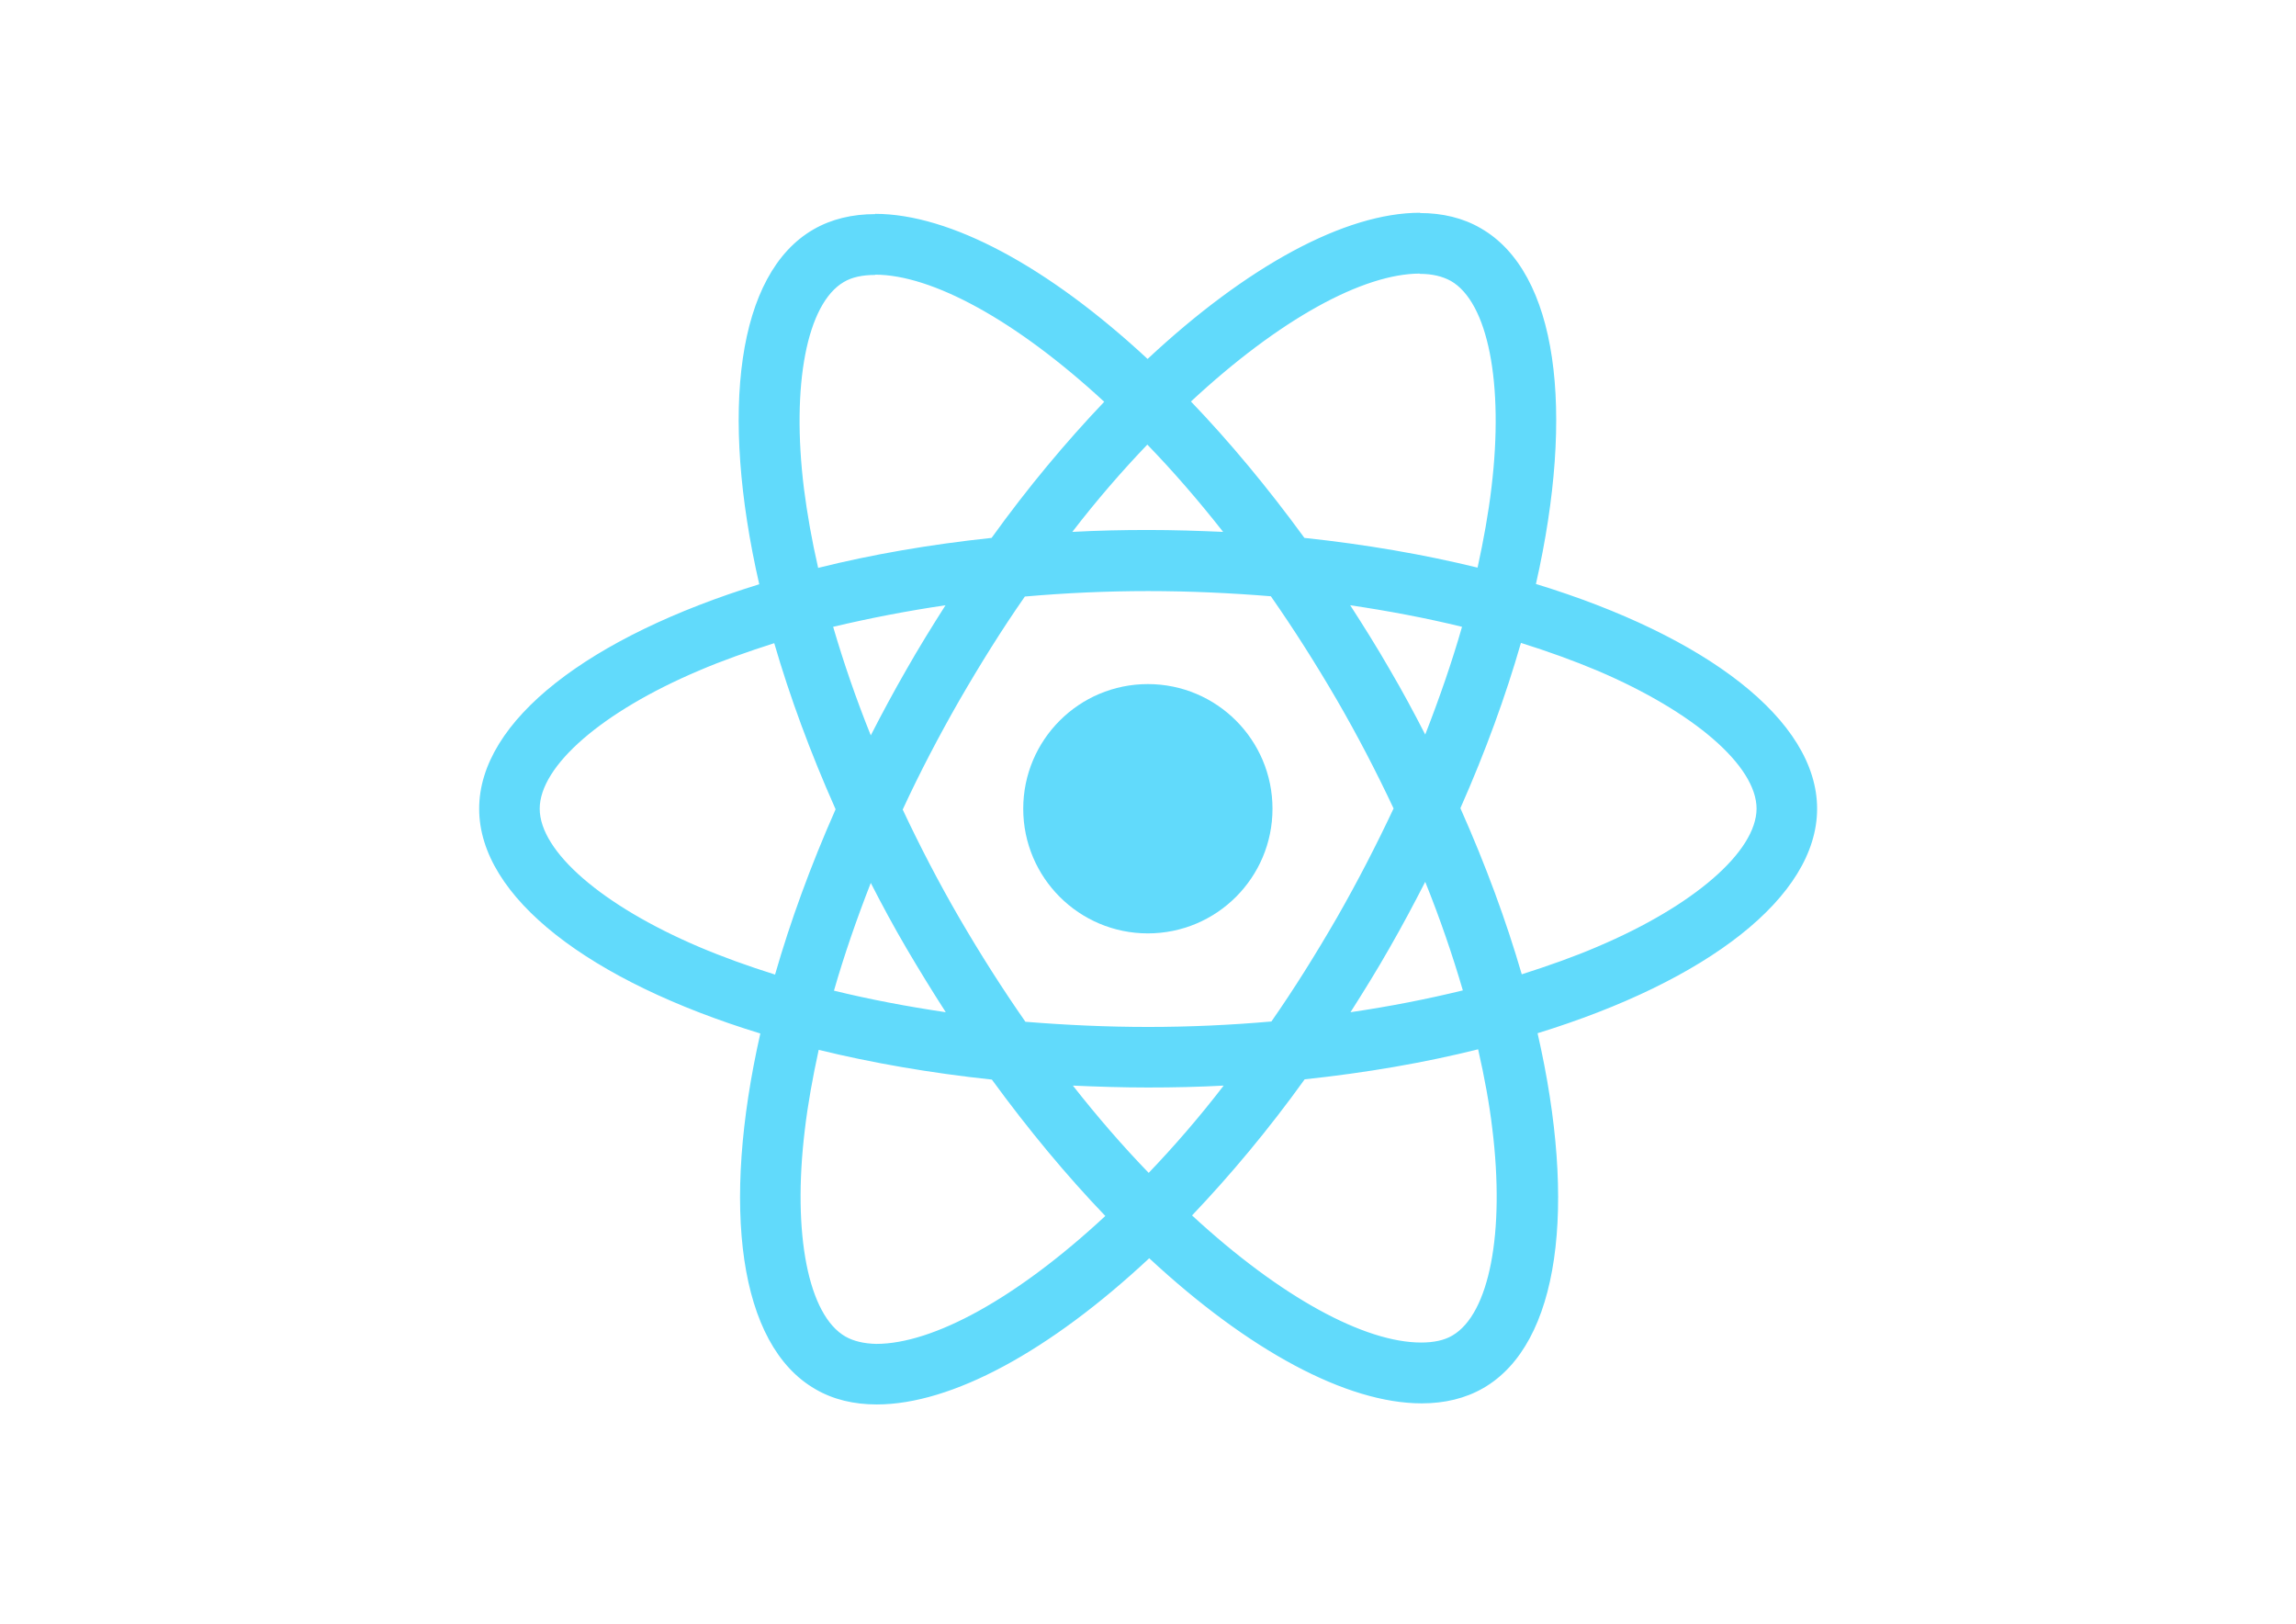
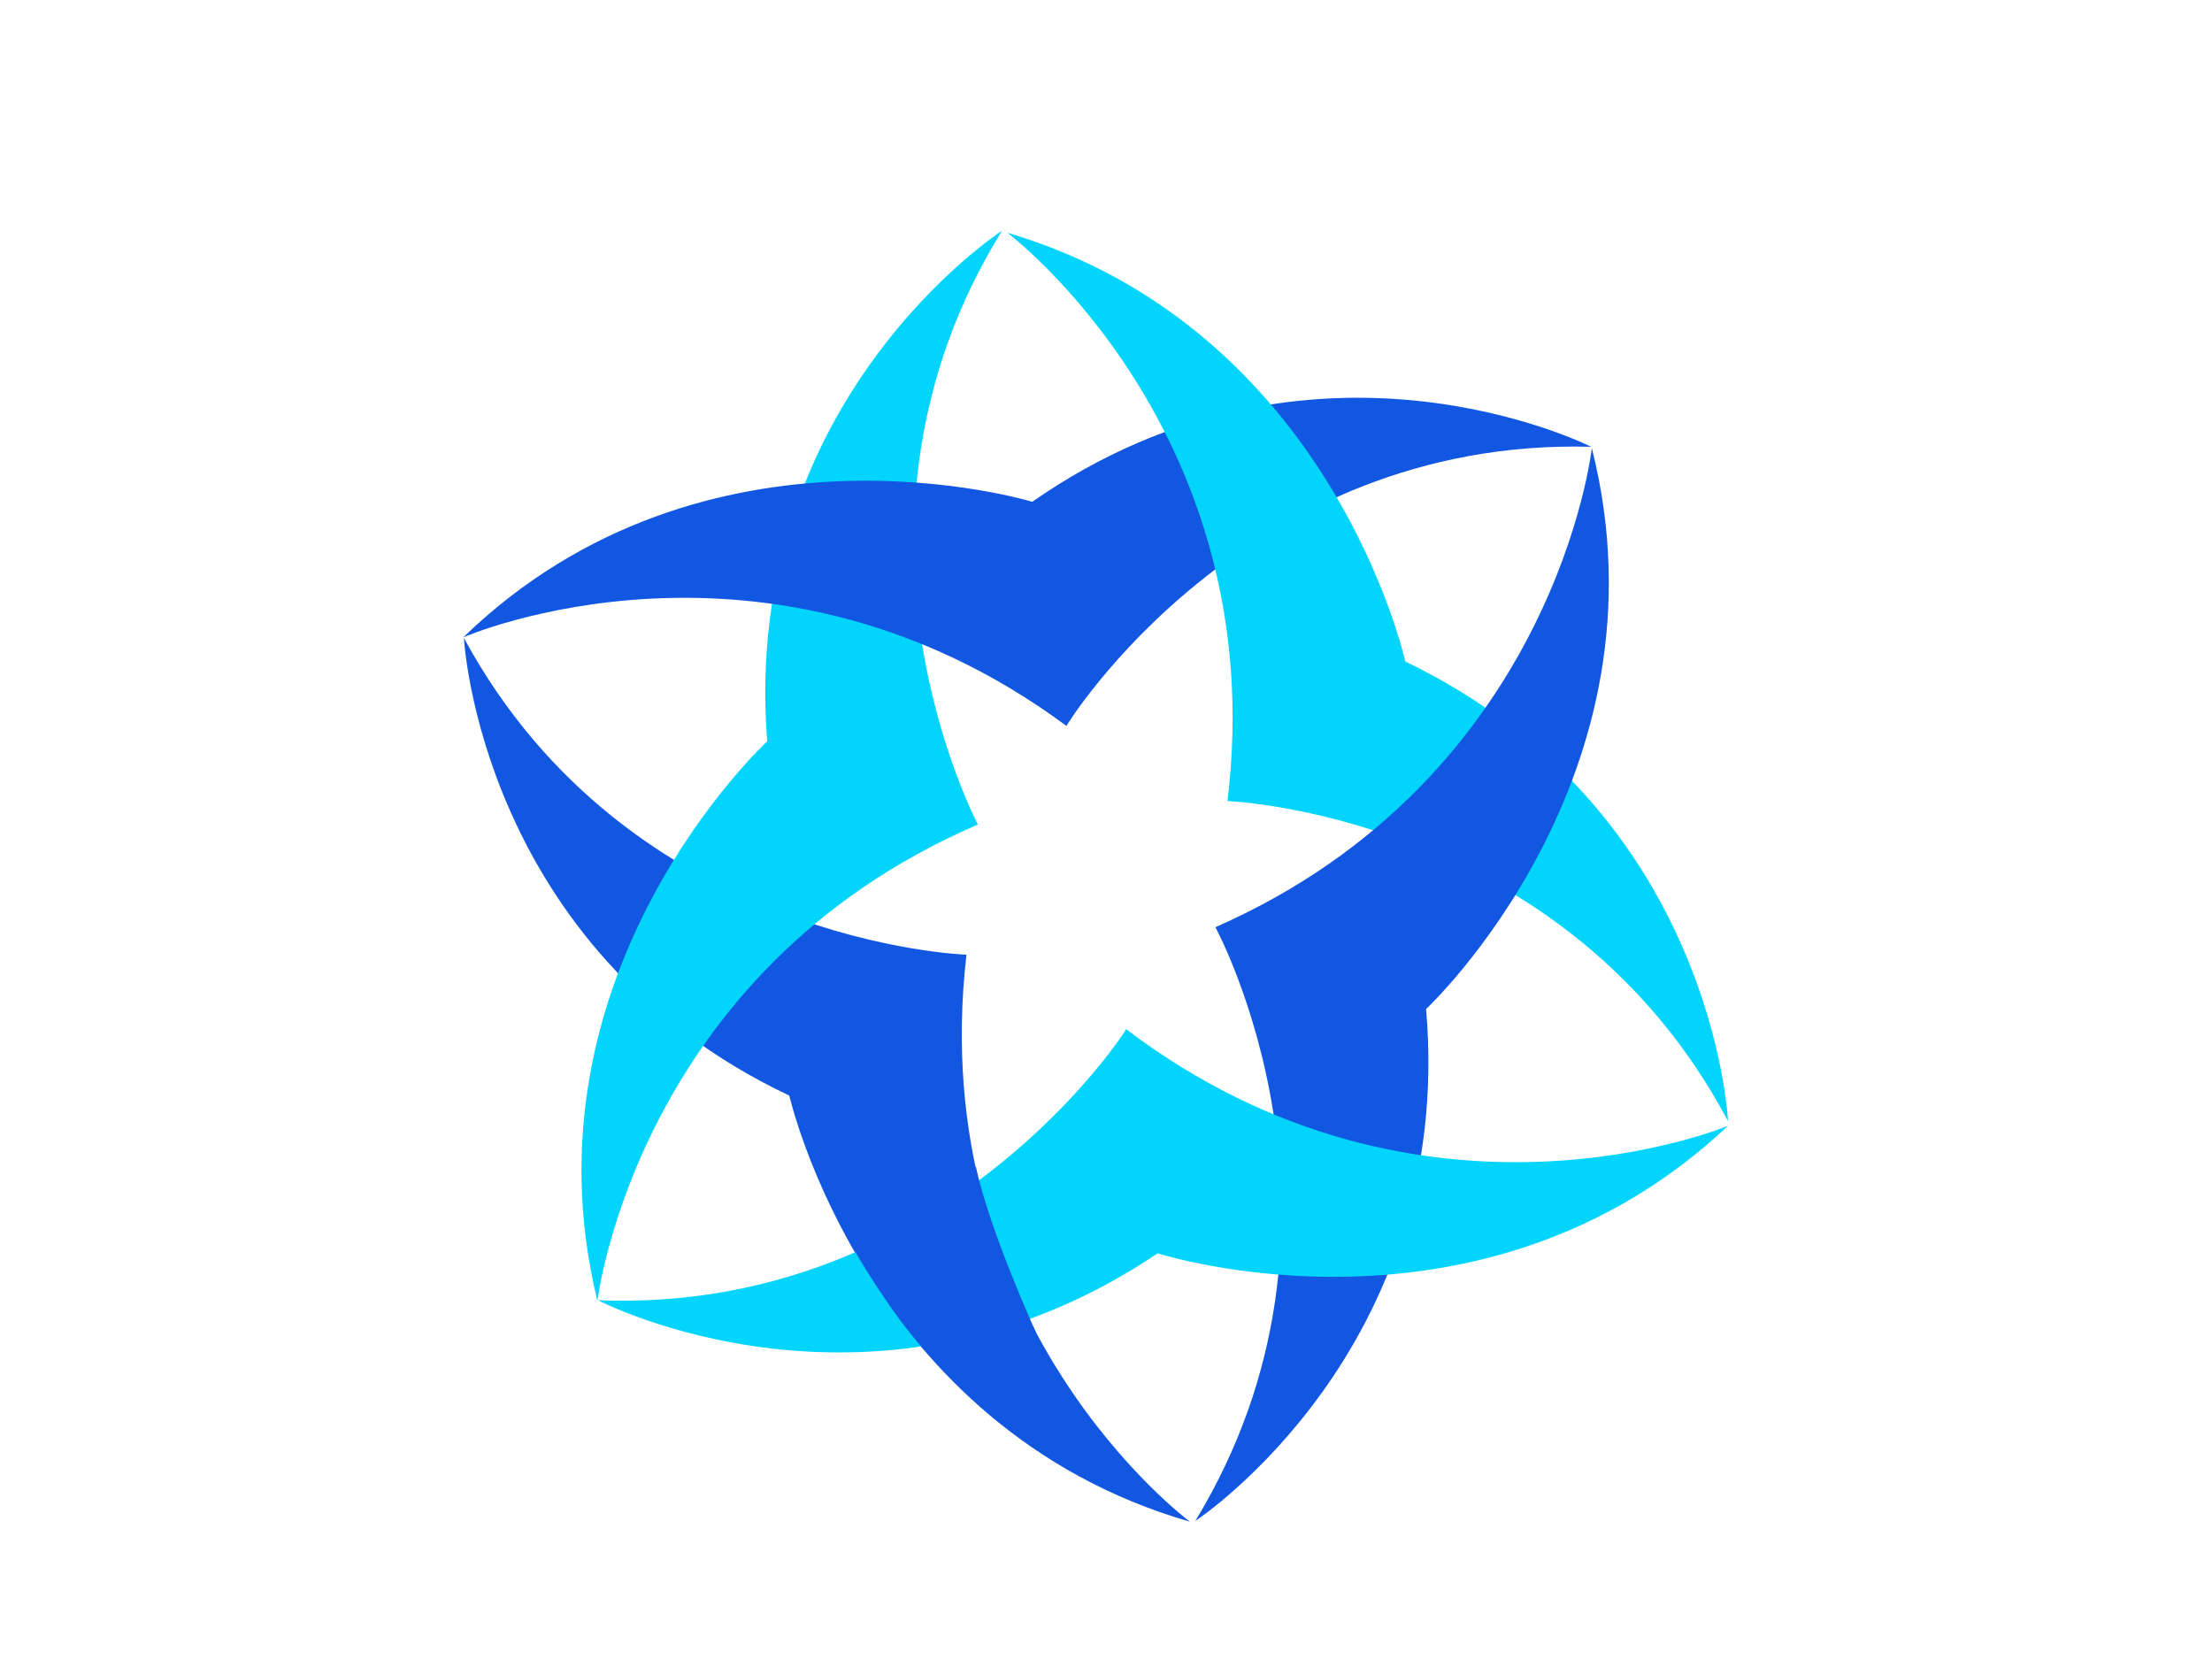
- <svg xmlns="http://www.w3.org/2000/svg" viewBox="0 0 841.9 595.3">
-   <g fill="#61DAFB">
-     <path d="M666.3 296.5c0-32.5-40.7-63.3-103.1-82.4 14.4-63.6 8-114.2-20.2-130.4-6.5-3.8-14.1-5.6-22.4-5.6v22.3c4.6 0 8.3.9 11.4 2.6 13.6 7.8 19.5 37.5 14.9 75.7-1.1 9.4-2.9 19.3-5.1 29.4-19.6-4.8-41-8.5-63.5-10.9-13.5-18.5-27.5-35.3-41.6-50 32.6-30.3 63.2-46.9 84-46.9V78c-27.5 0-63.5 19.6-99.9 53.6-36.4-33.8-72.4-53.2-99.9-53.2v22.3c20.7 0 51.4 16.5 84 46.6-14 14.7-28 31.4-41.3 49.9-22.6 2.4-44 6.1-63.6 11-2.3-10-4-19.7-5.2-29-4.7-38.2 1.1-67.9 14.6-75.8 3-1.8 6.9-2.6 11.5-2.6V78.5c-8.4 0-16 1.8-22.6 5.6-28.1 16.2-34.4 66.7-19.9 130.1-62.2 19.2-102.7 49.9-102.7 82.3 0 32.5 40.7 63.3 103.1 82.4-14.4 63.6-8 114.2 20.2 130.4 6.5 3.8 14.1 5.6 22.5 5.6 27.5 0 63.5-19.6 99.9-53.6 36.4 33.8 72.4 53.2 99.9 53.2 8.4 0 16-1.8 22.6-5.6 28.1-16.2 34.4-66.7 19.9-130.1 62-19.1 102.5-49.9 102.5-82.3zm-130.2-66.7c-3.7 12.9-8.3 26.2-13.5 39.5-4.1-8-8.4-16-13.1-24-4.6-8-9.5-15.8-14.4-23.4 14.2 2.1 27.9 4.7 41 7.9zm-45.8 106.5c-7.8 13.5-15.8 26.3-24.1 38.2-14.9 1.3-30 2-45.2 2-15.1 0-30.2-.7-45-1.9-8.3-11.9-16.4-24.6-24.2-38-7.6-13.1-14.5-26.4-20.8-39.8 6.2-13.4 13.2-26.8 20.7-39.9 7.8-13.5 15.8-26.3 24.1-38.2 14.9-1.3 30-2 45.2-2 15.1 0 30.2.7 45 1.9 8.3 11.9 16.4 24.6 24.2 38 7.6 13.1 14.5 26.4 20.8 39.8-6.3 13.4-13.2 26.8-20.7 39.9zm32.3-13c5.4 13.4 10 26.8 13.8 39.8-13.1 3.2-26.9 5.9-41.2 8 4.9-7.7 9.8-15.6 14.4-23.7 4.6-8 8.9-16.1 13-24.1zM421.2 430c-9.3-9.6-18.6-20.3-27.8-32 9 .4 18.2.7 27.5.7 9.4 0 18.7-.2 27.8-.7-9 11.7-18.3 22.4-27.5 32zm-74.4-58.9c-14.2-2.1-27.9-4.7-41-7.9 3.7-12.9 8.3-26.2 13.5-39.5 4.1 8 8.4 16 13.1 24 4.7 8 9.5 15.8 14.4 23.4zM420.7 163c9.3 9.6 18.6 20.3 27.8 32-9-.4-18.2-.7-27.5-.7-9.4 0-18.7.2-27.8.7 9-11.7 18.3-22.4 27.5-32zm-74 58.9c-4.9 7.7-9.8 15.6-14.4 23.7-4.6 8-8.9 16-13 24-5.4-13.4-10-26.8-13.8-39.8 13.1-3.1 26.9-5.8 41.2-7.9zm-90.5 125.2c-35.4-15.1-58.3-34.9-58.3-50.6 0-15.7 22.9-35.6 58.3-50.6 8.6-3.7 18-7 27.7-10.1 5.7 19.6 13.2 40 22.5 60.9-9.2 20.8-16.6 41.1-22.2 60.6-9.9-3.1-19.3-6.5-28-10.2zM310 490c-13.6-7.8-19.5-37.5-14.9-75.7 1.1-9.4 2.9-19.3 5.1-29.4 19.6 4.8 41 8.5 63.5 10.9 13.5 18.5 27.5 35.3 41.6 50-32.6 30.3-63.2 46.9-84 46.9-4.5-.1-8.3-1-11.3-2.7zm237.2-76.2c4.7 38.2-1.1 67.9-14.6 75.8-3 1.8-6.9 2.6-11.5 2.6-20.7 0-51.4-16.5-84-46.6 14-14.7 28-31.4 41.3-49.9 22.6-2.4 44-6.1 63.6-11 2.3 10.1 4.1 19.8 5.2 29.1zm38.5-66.7c-8.6 3.7-18 7-27.7 10.1-5.7-19.6-13.2-40-22.5-60.9 9.2-20.8 16.6-41.1 22.2-60.6 9.9 3.1 19.3 6.5 28.1 10.2 35.4 15.1 58.3 34.9 58.3 50.6-.1 15.7-23 35.6-58.4 50.6zM320.8 78.4z" />
-     <circle cx="420.9" cy="296.5" r="45.7" />
-     <path d="M520.5 78.1z" />
+ <svg xmlns="http://www.w3.org/2000/svg" data-noselect="" viewBox="0 0 800 600" width="1600" height="1200" preserveAspectRatio="none" version="1.1" class="svg-canvas">
+   <defs />
+   <g id="background" data-noselect=""> </g>
+   <g id="shape_Fq1tQ3xNib" transform="translate(167.5359,83.4458) rotate(0,228.7142,233.4462) scale(1,1)" filter="" style="opacity: 1;">
+     <g>
+       <svg version="1.1" id="图层_1" x="0px" y="0px" width="457.428" height="466.892" viewBox="6.9 3 188.5 192.4" style="enable-background:new 0 0 200 200;" xml:space="preserve" class="style-removed" preserveAspectRatio="none" data-parent="shape_Fq1tQ3xNib">
+         <path d="M7,63.7c0,0,2.4,46.4,48.5,68.2c0,0,11.2,49.5,59.7,63.5c0,0-39.7-29.4-33.3-84.5C81.9,110.9,31.7,109.3,7,63.7  z" fill="#1257E2" stroke-width="0" />
+         <path d="M87.2,3c0,0-39,25.2-35,76.1c0,0-37.3,34.4-25.3,83.4c0,0,5.8-49.1,56.7-71C83.6,91.4,59.9,47.1,87.2,3z" fill="#01D5FD" stroke-width="0" />
+         <path d="M175,35.2c0,0-41.4-21-83.3,8.2c0,0-48.5-14.9-84.8,20.2c0,0,45.3-19.8,89.9,13.2  C96.8,76.7,123.2,33.8,175,35.2z" fill="#1257E2" stroke-width="0" />
+         <path d="M195.4,135.7c0,0-2.1-46.4-48.1-68.5c0,0-10.9-49.6-59.3-63.9c0,0,39.5,29.7,32.8,84.7  C120.8,88,171.1,89.9,195.4,135.7z" fill="#01D5FD" stroke-width="0" />
+         <path d="M116,195.3c0,0,38.8-25.5,34.4-76.3c0,0,37.1-34.7,24.7-83.6c0,0-5.4,49.1-56.1,71.4  C119,106.8,143,150.9,116,195.3z" fill="#1257E2" stroke-width="0" />
+         <path d="M27,162.4c0,0,41.1,21.5,83.4-7c0,0,48.3,15.6,85-19c0,0-45.5,19.1-89.7-14.4C105.8,122,78.8,164.4,27,162.4z" fill="#01D5FD" stroke-width="0" />
+         <path d="M61.9,148.7c0,0,1.9,3.8,3.9,7.3c3.4,5.7,8.6,13.3,12.3,16.1l14.2-4.8c0,0-6.9-15.1-9-24.8L61.9,148.7z" fill="#1257E2" stroke-width="0" />
+       </svg>
+     </g>
  </g>
</svg>
